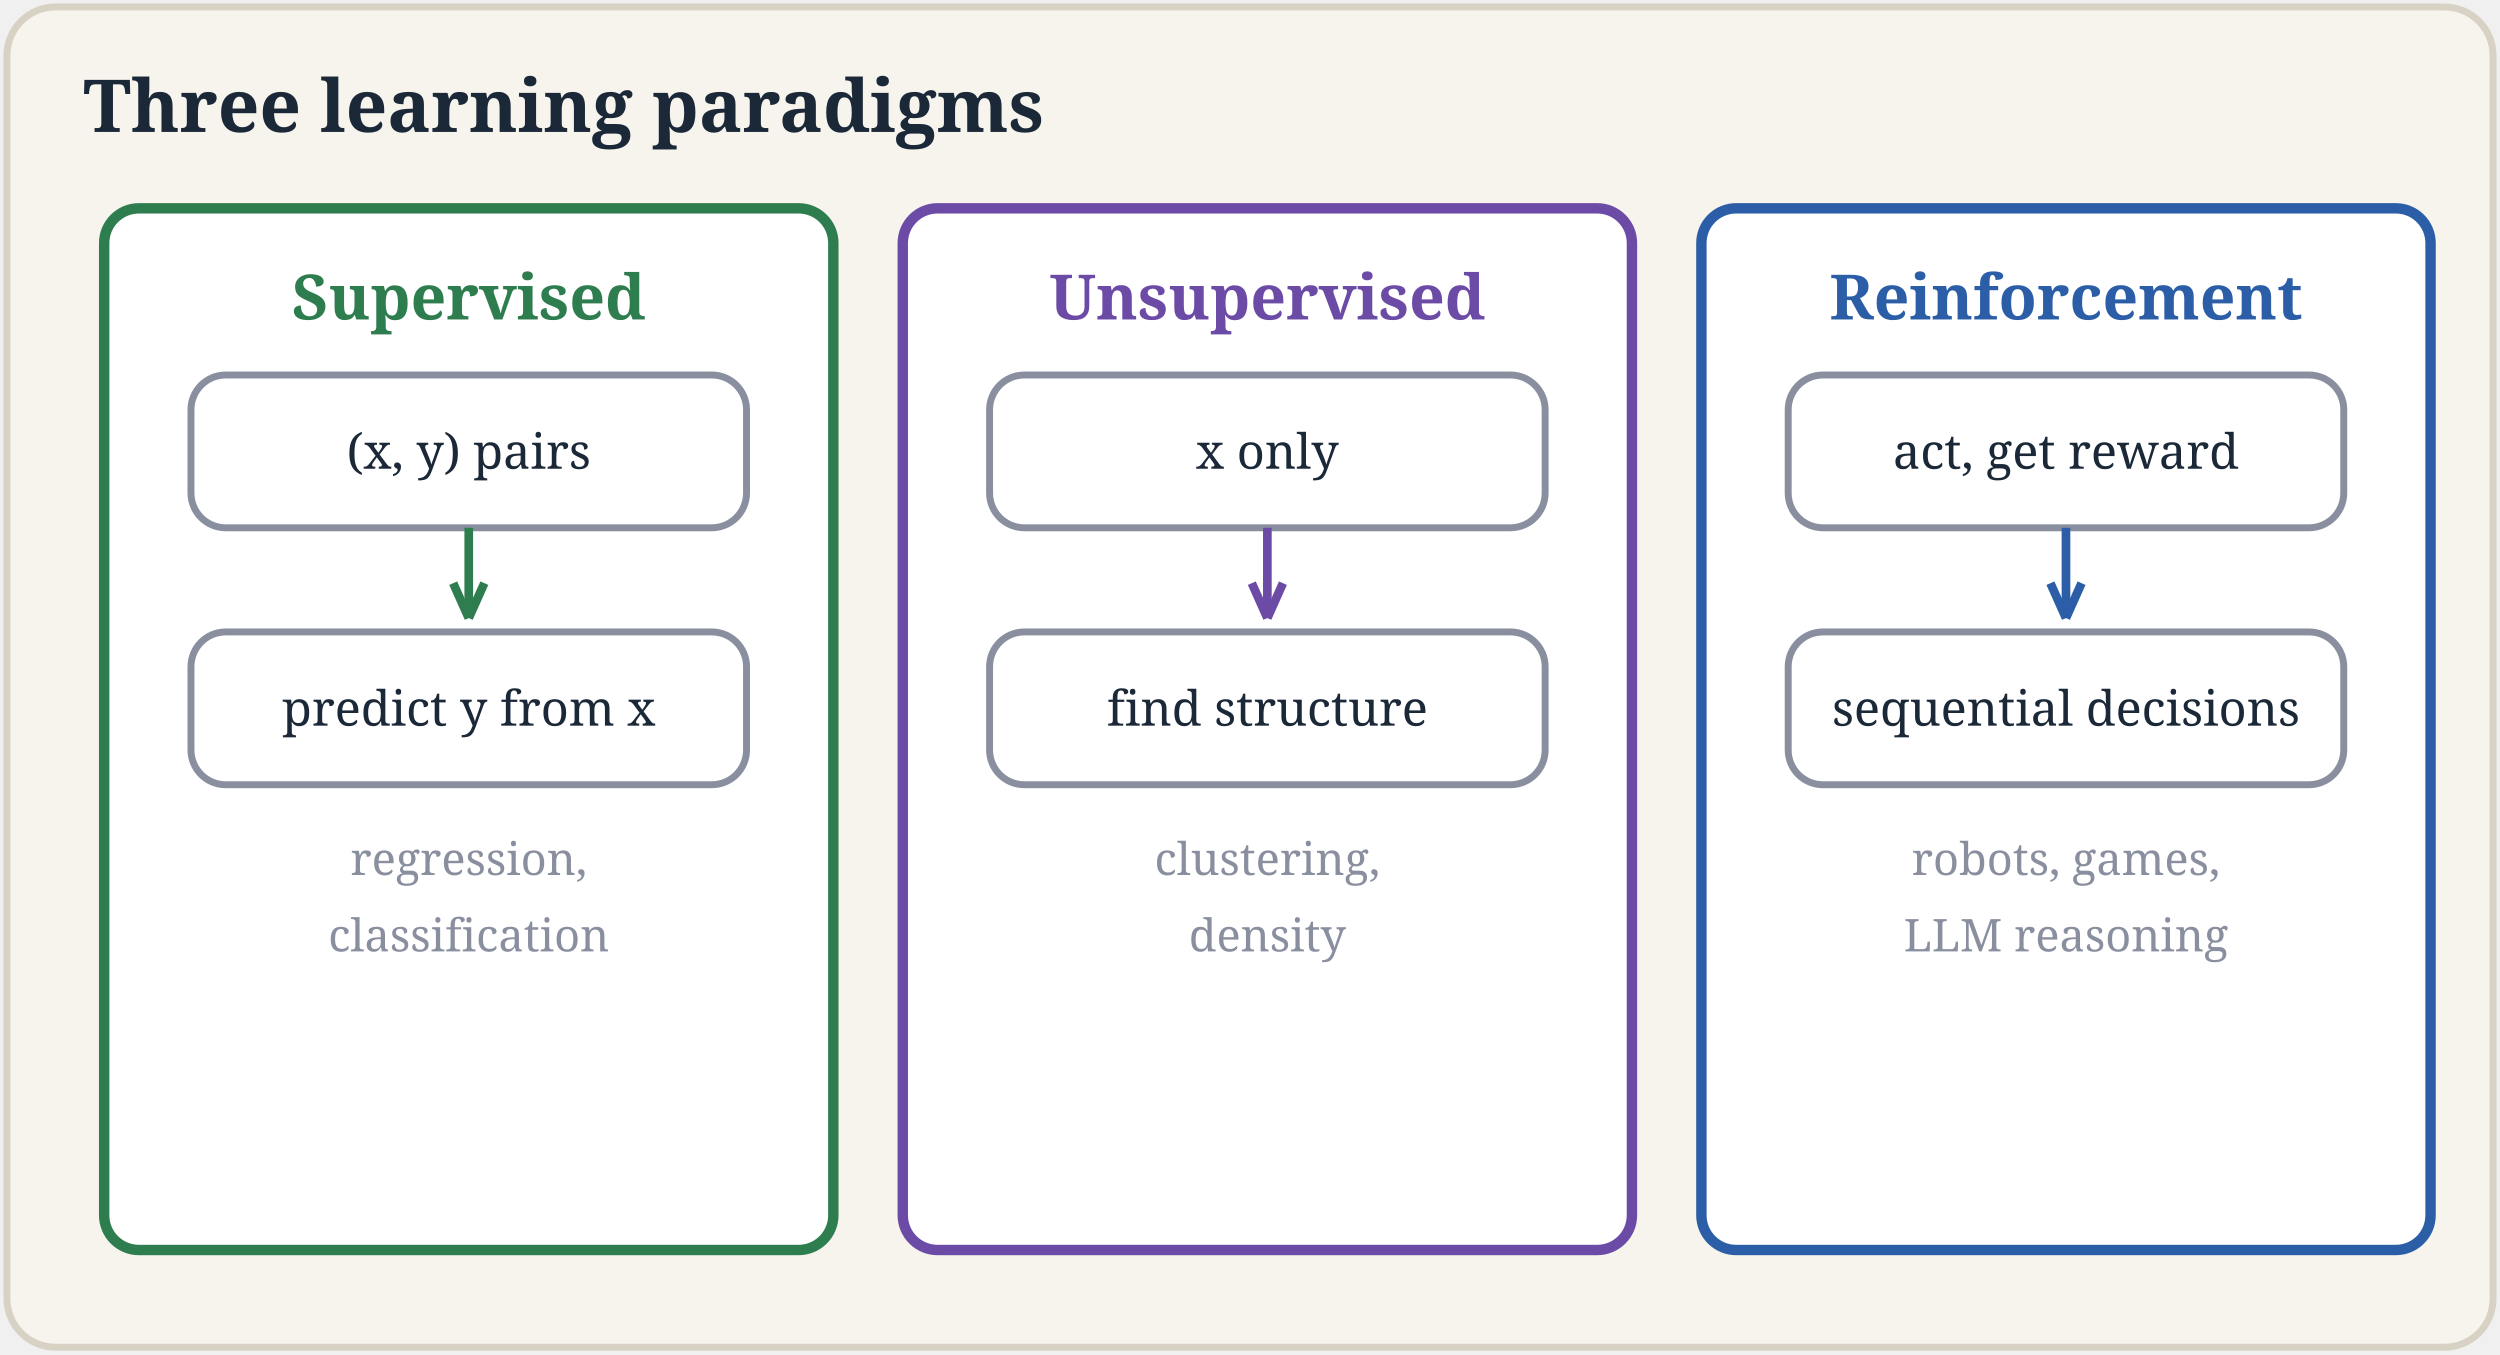
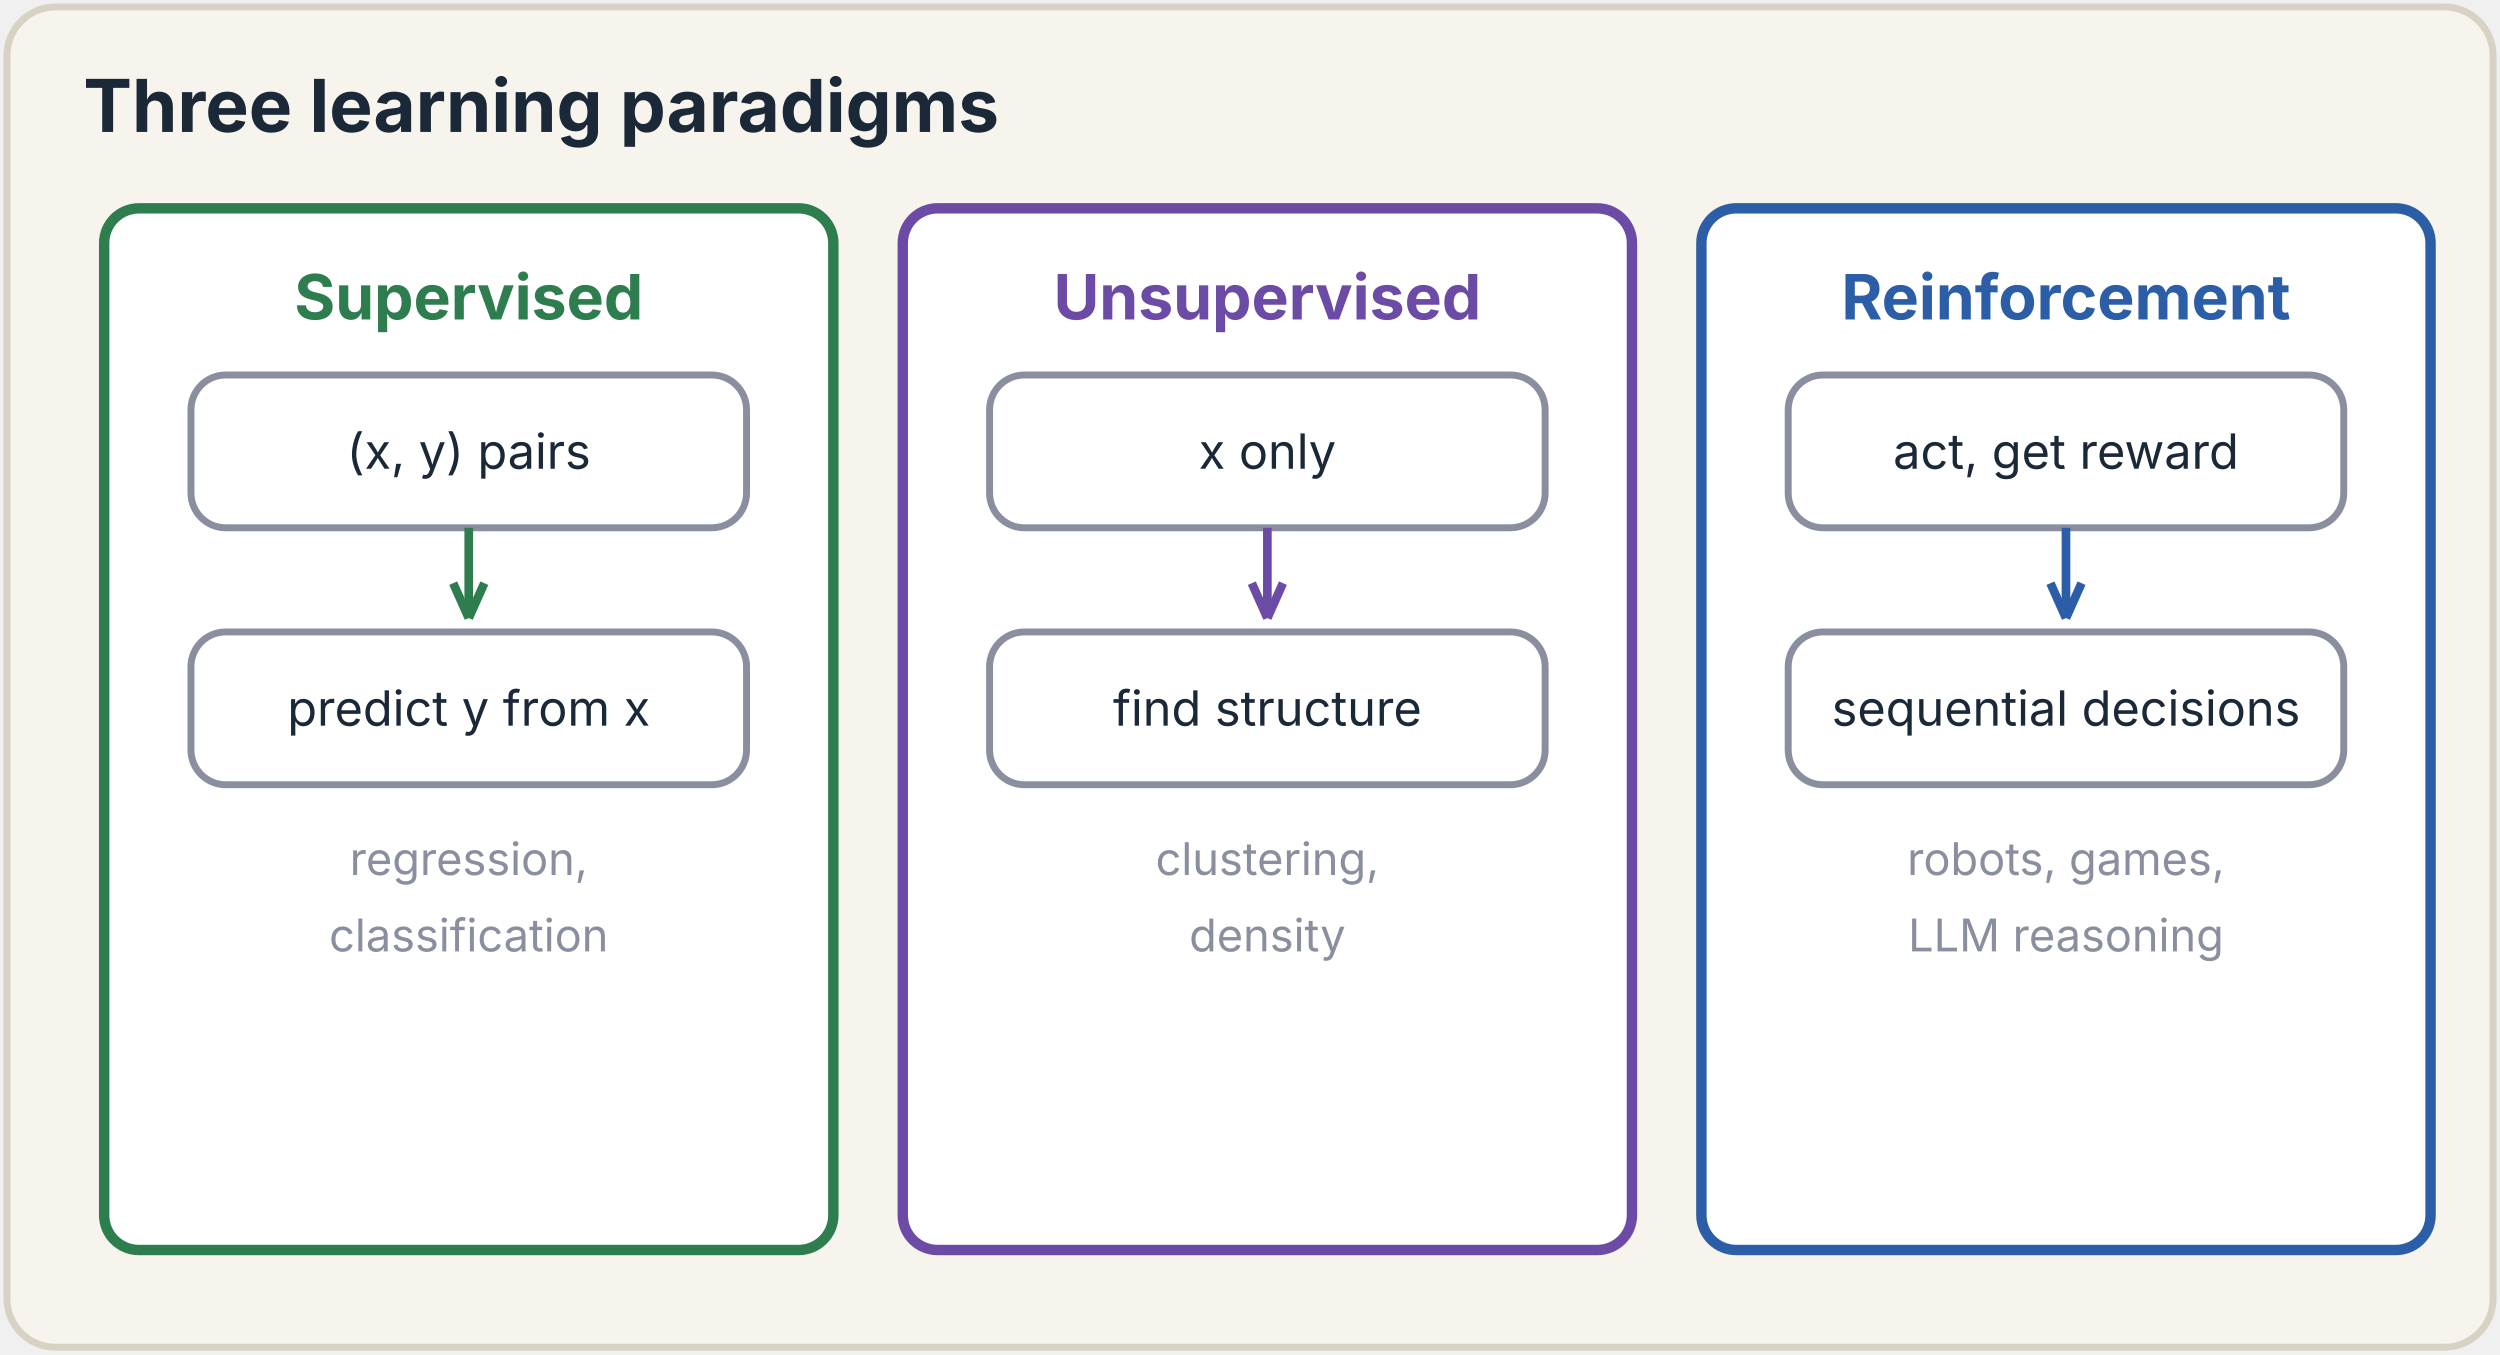
- <svg xmlns="http://www.w3.org/2000/svg" viewBox="0 0 720 390" font-family="Georgia, serif">
+ <svg xmlns="http://www.w3.org/2000/svg" viewBox="0 0 720 390" font-family="Anthropic Sans, Inter, 'Source Sans 3', 'IBM Plex Sans', sans-serif">
  <rect x="2" y="2" width="716" height="386" rx="14" fill="#F7F4EE" stroke="#D8D2C4" stroke-width="2" />
  <text x="24" y="38" font-size="21" font-weight="bold" fill="#1B2838">Three learning paradigms</text>
  <rect x="30" y="60" width="210" height="300" rx="10" fill="#FFFFFF" stroke="#2E7D4F" stroke-width="3" />
  <text x="135" y="92" font-size="18" fill="#2E7D4F" text-anchor="middle" font-weight="bold">Supervised</text>
  <rect x="55" y="108" width="160" height="44" rx="10" fill="#FFFFFF" stroke="#8A8FA0" stroke-width="2" />
  <text x="135" y="135" font-size="14" fill="#1B2838" text-anchor="middle">(x, y) pairs</text>
  <line x1="135" y1="152" x2="135" y2="178" stroke="#2E7D4F" stroke-width="2.5" />
  <line x1="135" y1="178" x2="139.485" y2="167.956" stroke="#2E7D4F" stroke-width="2.5" />
  <line x1="135" y1="178" x2="130.515" y2="167.956" stroke="#2E7D4F" stroke-width="2.5" />
  <rect x="55" y="182" width="160" height="44" rx="10" fill="#FFFFFF" stroke="#8A8FA0" stroke-width="2" />
  <text x="135" y="209" font-size="14" fill="#1B2838" text-anchor="middle">predict y from x</text>
  <text x="135" y="252" font-size="13" fill="#8A8FA0" text-anchor="middle">regression,</text>
  <text x="135" y="274" font-size="13" fill="#8A8FA0" text-anchor="middle">classification</text>
  <rect x="260" y="60" width="210" height="300" rx="10" fill="#FFFFFF" stroke="#6C4BA6" stroke-width="3" />
  <text x="365" y="92" font-size="18" fill="#6C4BA6" text-anchor="middle" font-weight="bold">Unsupervised</text>
  <rect x="285" y="108" width="160" height="44" rx="10" fill="#FFFFFF" stroke="#8A8FA0" stroke-width="2" />
  <text x="365" y="135" font-size="14" fill="#1B2838" text-anchor="middle">x only</text>
  <line x1="365" y1="152" x2="365" y2="178" stroke="#6C4BA6" stroke-width="2.5" />
  <line x1="365" y1="178" x2="369.485" y2="167.956" stroke="#6C4BA6" stroke-width="2.5" />
  <line x1="365" y1="178" x2="360.515" y2="167.956" stroke="#6C4BA6" stroke-width="2.5" />
  <rect x="285" y="182" width="160" height="44" rx="10" fill="#FFFFFF" stroke="#8A8FA0" stroke-width="2" />
  <text x="365" y="209" font-size="14" fill="#1B2838" text-anchor="middle">find structure</text>
  <text x="365" y="252" font-size="13" fill="#8A8FA0" text-anchor="middle">clustering,</text>
  <text x="365" y="274" font-size="13" fill="#8A8FA0" text-anchor="middle">density</text>
  <rect x="490" y="60" width="210" height="300" rx="10" fill="#FFFFFF" stroke="#2B5EA7" stroke-width="3" />
  <text x="595" y="92" font-size="18" fill="#2B5EA7" text-anchor="middle" font-weight="bold">Reinforcement</text>
  <rect x="515" y="108" width="160" height="44" rx="10" fill="#FFFFFF" stroke="#8A8FA0" stroke-width="2" />
  <text x="595" y="135" font-size="14" fill="#1B2838" text-anchor="middle">act, get reward</text>
  <line x1="595" y1="152" x2="595" y2="178" stroke="#2B5EA7" stroke-width="2.5" />
  <line x1="595" y1="178" x2="599.485" y2="167.956" stroke="#2B5EA7" stroke-width="2.5" />
  <line x1="595" y1="178" x2="590.515" y2="167.956" stroke="#2B5EA7" stroke-width="2.5" />
  <rect x="515" y="182" width="160" height="44" rx="10" fill="#FFFFFF" stroke="#8A8FA0" stroke-width="2" />
  <text x="595" y="209" font-size="14" fill="#1B2838" text-anchor="middle">sequential decisions</text>
  <text x="595" y="252" font-size="13" fill="#8A8FA0" text-anchor="middle">robots, games,</text>
  <text x="595" y="274" font-size="13" fill="#8A8FA0" text-anchor="middle">LLM reasoning</text>
</svg>
